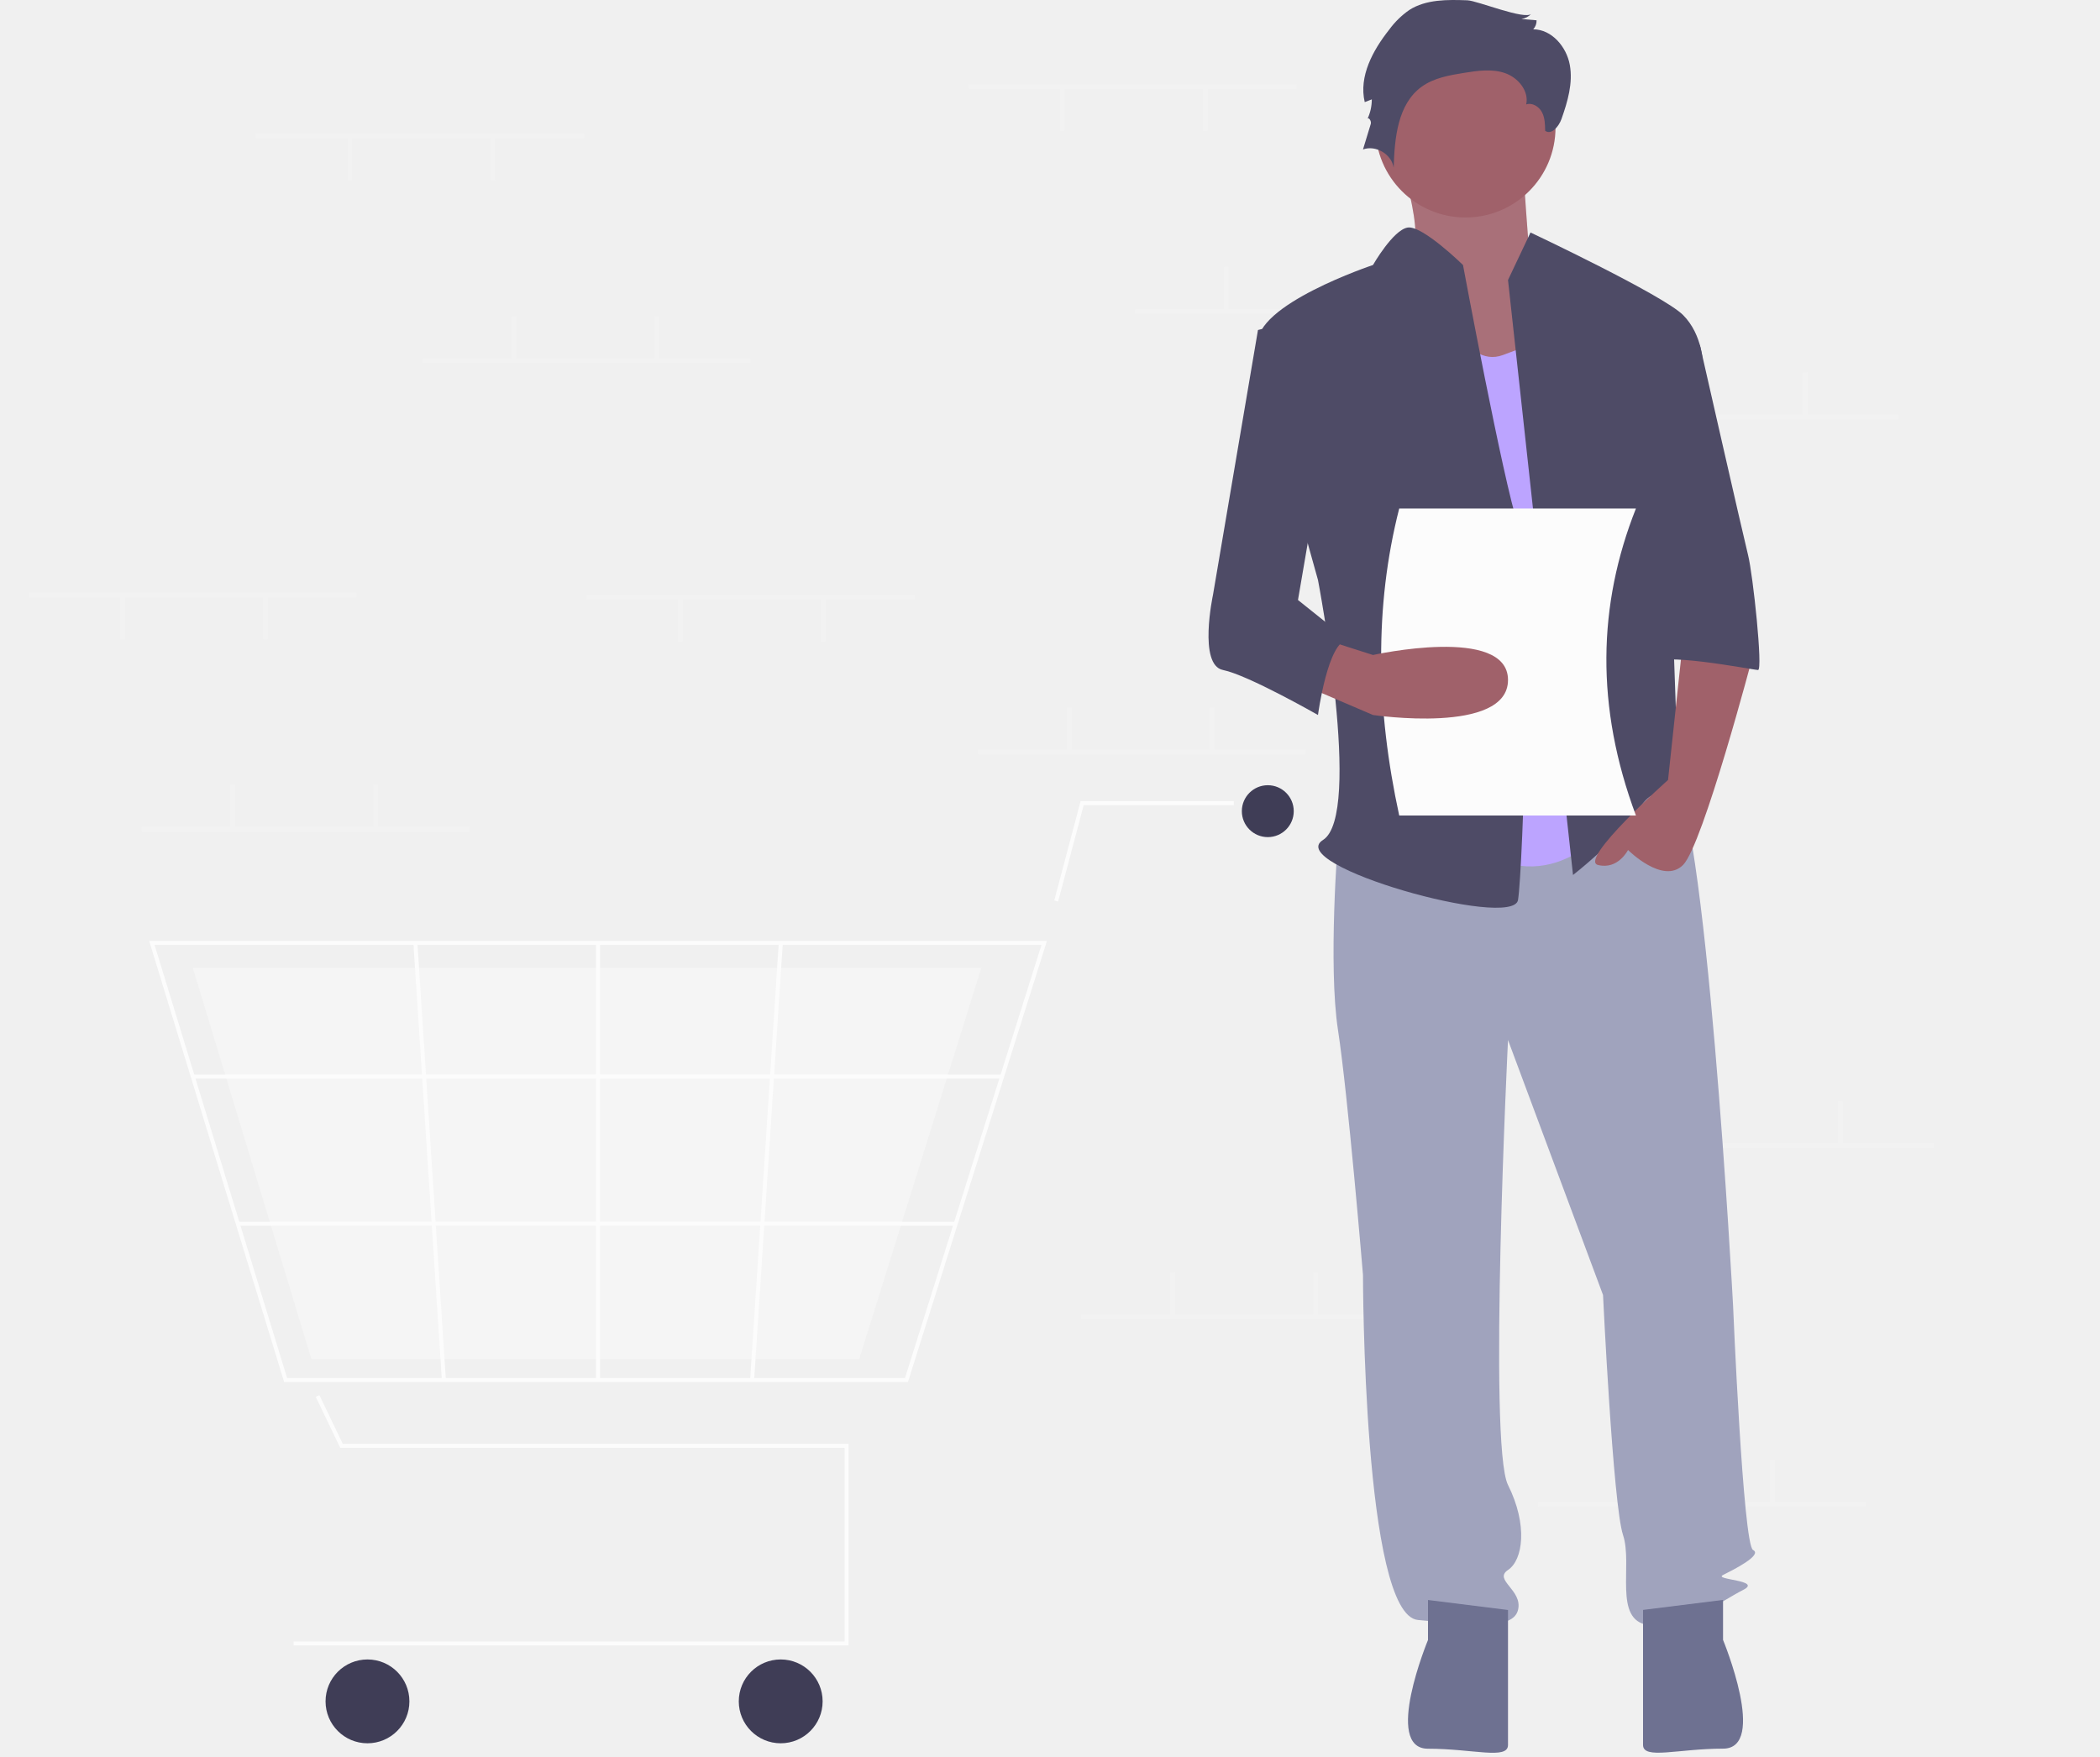
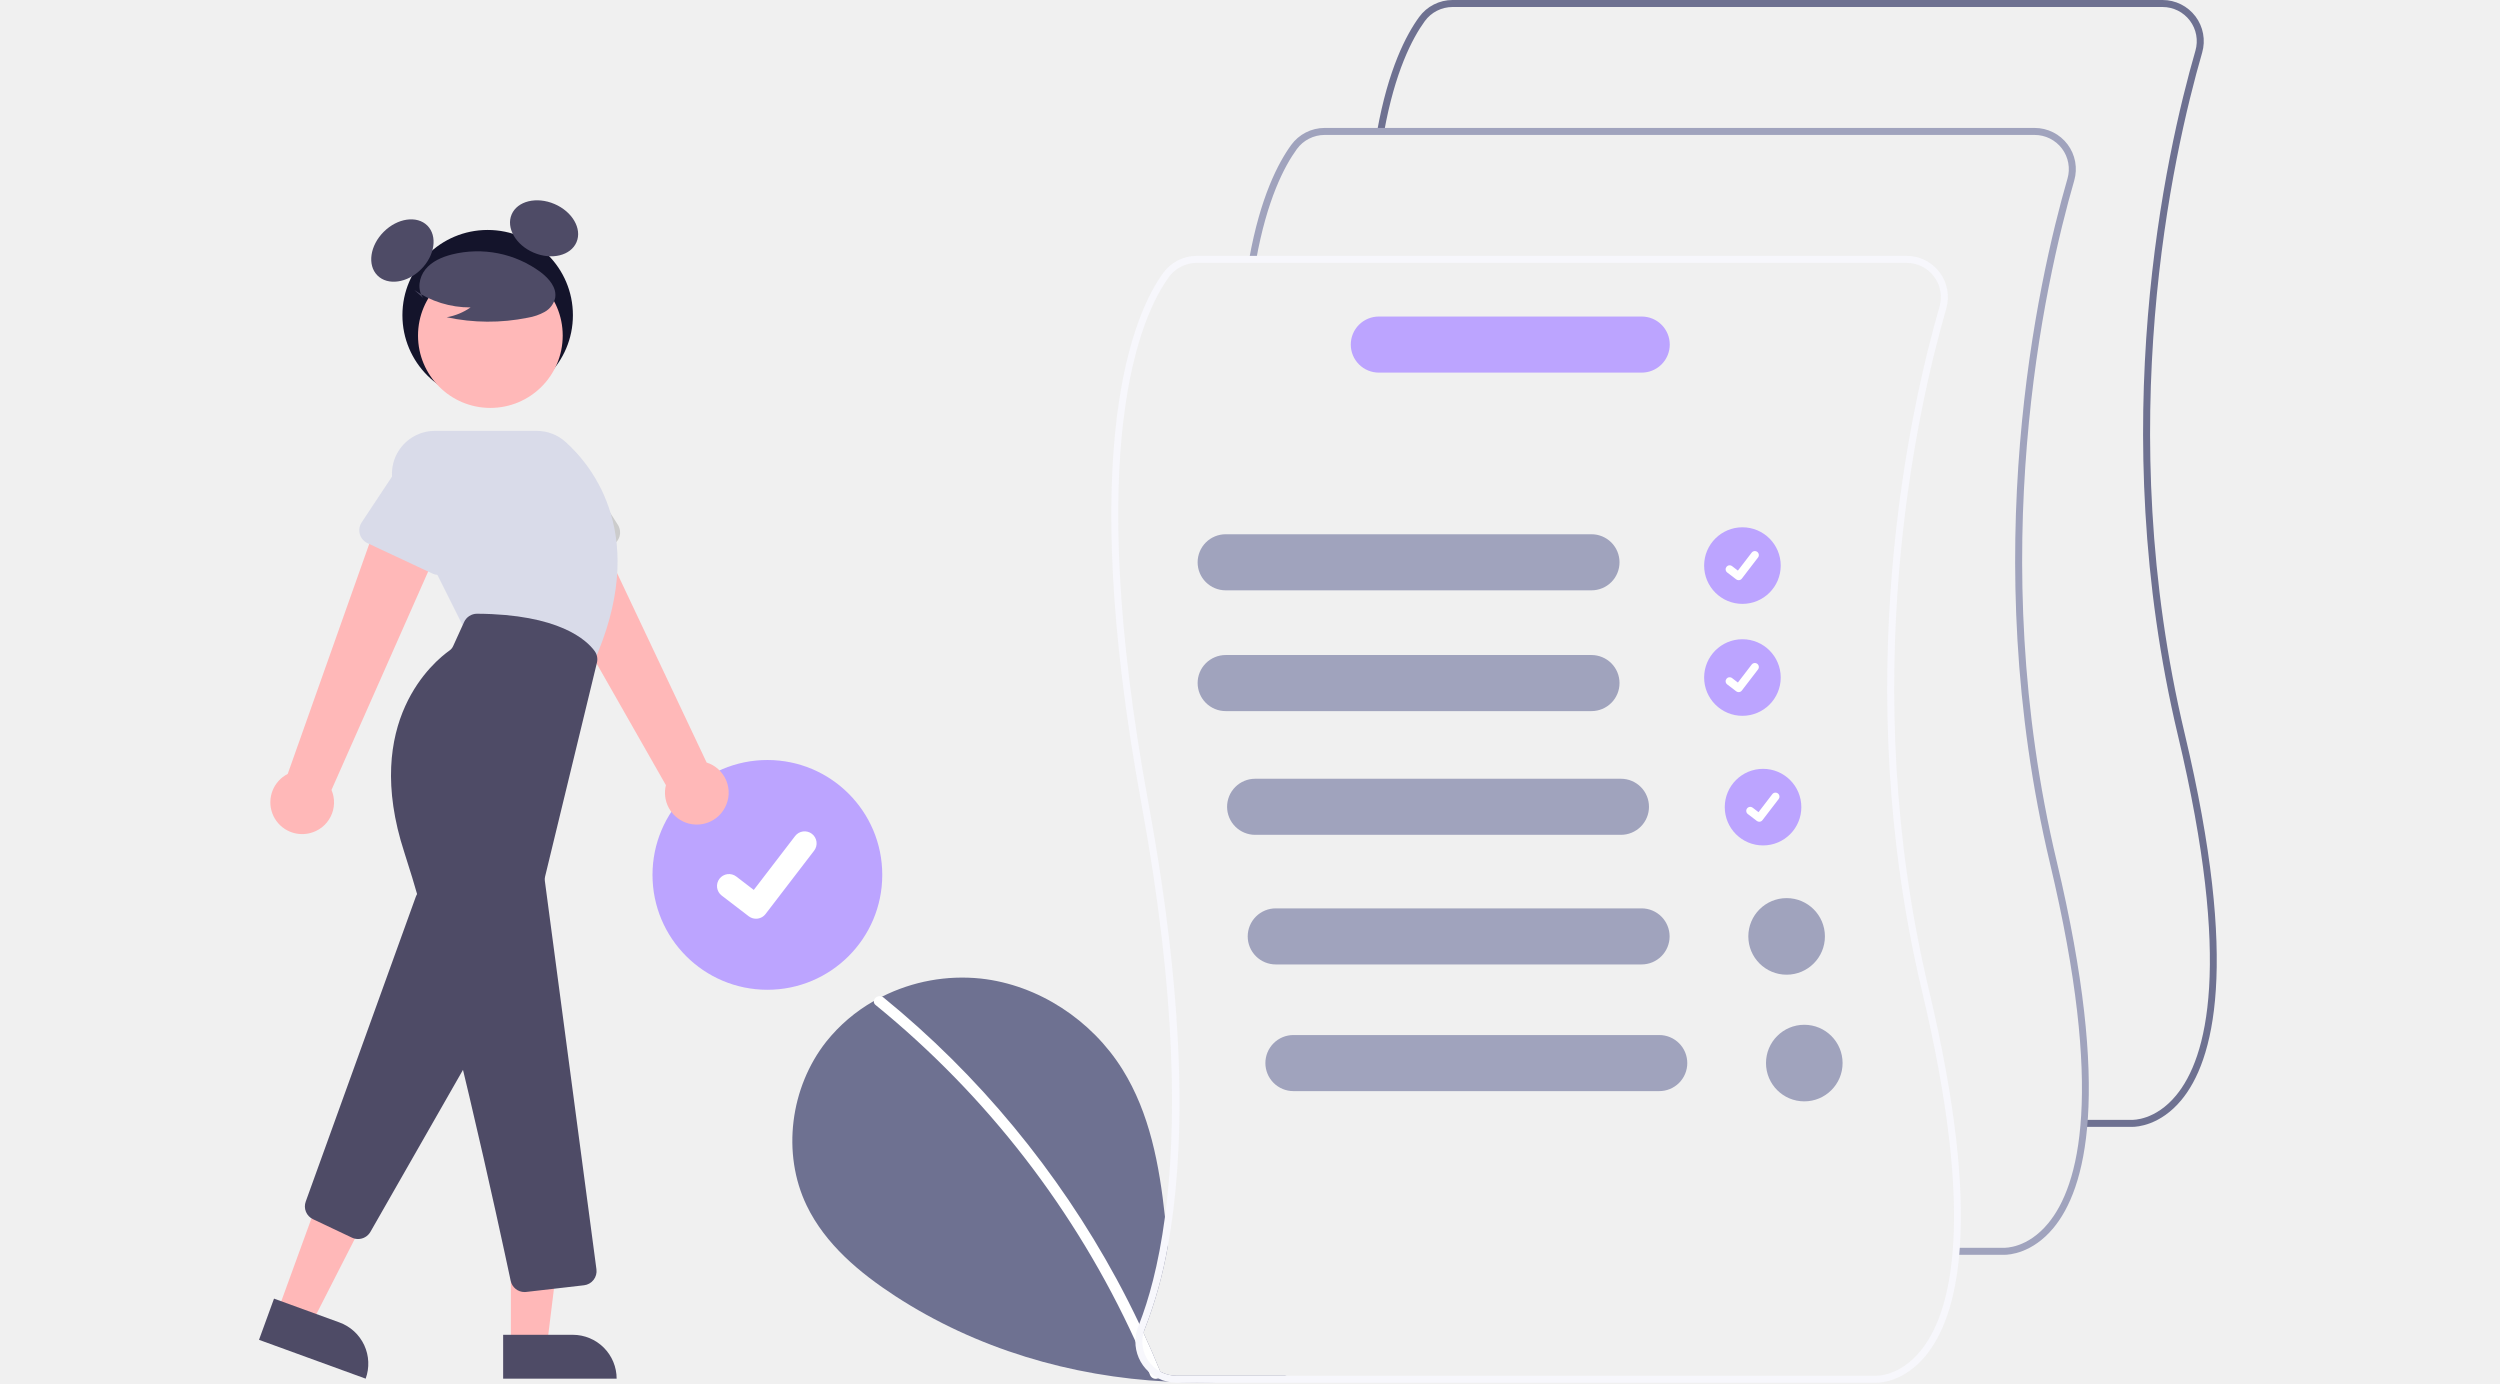
- <svg xmlns="http://www.w3.org/2000/svg" width="300" height="251" viewBox="0 0 300 251" fill="none">
-   <g clip-path="url(#clip0_1287:3479)">
-     <path d="M185.24 12.023H138.365V12.692H185.24V12.023Z" fill="#F2F2F2" />
-     <path d="M172.516 12.525H171.847V18.719H172.516V12.525Z" fill="#F2F2F2" />
-     <path d="M152.092 12.525H151.423V18.719H152.092V12.525Z" fill="#F2F2F2" />
-     <path d="M209.012 44.166H162.137V44.835H209.012V44.166Z" fill="#F2F2F2" />
-     <path d="M175.53 38.139H174.86V44.333H175.53V38.139Z" fill="#F2F2F2" />
-     <path d="M195.954 38.139H195.284V44.333H195.954V38.139Z" fill="#F2F2F2" />
-     <path d="M271.289 59.233H224.414V59.902H271.289V59.233Z" fill="#F2F2F2" />
-     <path d="M237.806 53.206H237.137V59.4H237.806V53.206Z" fill="#F2F2F2" />
-     <path d="M258.231 53.206H257.562V59.4H258.231V53.206Z" fill="#F2F2F2" />
-     <path d="M266.602 214.59H219.727V215.259H266.602V214.59Z" fill="#F2F2F2" />
-     <path d="M233.119 208.563H232.449V214.757H233.119V208.563Z" fill="#F2F2F2" />
-     <path d="M253.544 208.563H252.874V214.757H253.544V208.563Z" fill="#F2F2F2" />
-     <path d="M186.579 107.112H139.704V107.782H186.579V107.112Z" fill="#F2F2F2" />
-     <path d="M153.096 101.085H152.427V107.279H153.096V101.085Z" fill="#F2F2F2" />
-     <path d="M173.521 101.085H172.852V107.279H173.521V101.085Z" fill="#F2F2F2" />
-     <path d="M201.312 187.804H154.437V188.474H201.312V187.804Z" fill="#F2F2F2" />
-     <path d="M167.829 181.777H167.159V187.971H167.829V181.777Z" fill="#F2F2F2" />
-     <path d="M188.253 181.777H187.583V187.971H188.253V181.777Z" fill="#F2F2F2" />
-     <path d="M276.312 163.362H229.437V164.032H276.312V163.362Z" fill="#F2F2F2" />
-     <path d="M242.829 157.335H242.159V163.529H242.829V157.335Z" fill="#F2F2F2" />
-     <path d="M263.254 157.335H262.584V163.529H263.254V157.335Z" fill="#F2F2F2" />
-     <path d="M121.225 235.106H41.944V234.536H120.655V206.873H48.609L45.109 199.582L45.624 199.335L48.968 206.303H121.225V235.106Z" fill="#FCFCFC" />
-     <path d="M52.497 249.08C55.804 249.08 58.486 246.399 58.486 243.091C58.486 239.784 55.804 237.103 52.497 237.103C49.189 237.103 46.508 239.784 46.508 243.091C46.508 246.399 49.189 249.08 52.497 249.08Z" fill="#3F3D56" />
-     <path d="M111.529 249.08C114.836 249.08 117.518 246.399 117.518 243.091C117.518 239.784 114.836 237.103 111.529 237.103C108.221 237.103 105.54 239.784 105.54 243.091C105.54 246.399 108.221 249.08 111.529 249.08Z" fill="#3F3D56" />
-     <path d="M181.114 119.607C183.161 119.607 184.821 117.947 184.821 115.899C184.821 113.852 183.161 112.192 181.114 112.192C179.066 112.192 177.406 113.852 177.406 115.899C177.406 117.947 179.066 119.607 181.114 119.607Z" fill="#3F3D56" />
-     <path d="M129.705 197.462H40.592L21.311 134.436H149.562L149.445 134.807L129.705 197.462ZM41.014 196.892H129.286L148.784 135.007H22.081L41.014 196.892Z" fill="#FCFCFC" />
-     <path opacity="0.4" d="M122.749 194.182H44.479L27.543 138.286H140.191L140.088 138.615L122.749 194.182Z" fill="#FCFCFC" />
-     <path d="M151.16 128.806L150.608 128.659L154.372 114.473H176.266V115.044H154.811L151.16 128.806Z" fill="#FCFCFC" />
-     <path d="M143.154 153.544H27.542V154.114H143.154V153.544Z" fill="#FCFCFC" />
-     <path d="M136.533 174.557H33.971V175.127H136.533V174.557Z" fill="#FCFCFC" />
-     <path d="M85.72 134.722H85.149V197.177H85.72V134.722Z" fill="#FCFCFC" />
-     <path d="M111.256 134.704L107.162 197.157L107.731 197.195L111.826 134.741L111.256 134.704Z" fill="#FCFCFC" />
-     <path d="M59.625 134.703L59.056 134.74L63.126 197.195L63.696 197.158L59.625 134.703Z" fill="#FCFCFC" />
-     <path d="M199.356 20.717C199.356 20.717 204.251 34.648 201.239 36.791C198.227 38.934 211.405 56.437 211.405 56.437L227.218 52.151L218.558 37.506C218.558 37.506 217.429 22.861 217.429 20.717C217.429 18.574 199.356 20.717 199.356 20.717Z" fill="#A0616A" />
-     <path opacity="0.1" d="M199.356 20.717C199.356 20.717 204.251 34.648 201.239 36.791C198.227 38.934 211.405 56.437 211.405 56.437L227.218 52.151L218.558 37.506C218.558 37.506 217.429 22.861 217.429 20.717C217.429 18.574 199.356 20.717 199.356 20.717Z" fill="#FCFCFC" />
-     <path d="M191.141 120.018C191.141 120.018 189.712 137.878 191.141 147.165C192.57 156.452 194.713 182.17 194.713 182.17C194.713 182.17 194.713 230.749 202.571 231.463C210.43 232.178 216.145 232.892 216.859 230.035C217.573 227.177 213.287 225.748 215.43 224.319C217.573 222.891 218.288 217.89 215.43 212.175C212.573 206.46 215.43 148.594 215.43 148.594L229.004 185.028C229.004 185.028 230.433 215.032 231.861 219.319C233.29 223.605 230.433 231.463 235.433 232.178C240.434 232.892 246.149 228.606 249.007 227.177C251.864 225.748 244.72 225.748 246.149 225.034C247.578 224.319 251.864 222.176 250.436 221.462C249.007 220.747 247.578 186.457 247.578 186.457C247.578 186.457 243.649 113.231 238.648 110.374C233.647 107.516 230.433 112.438 230.433 112.438L191.141 120.018Z" fill="#A0A3BD" />
-     <path d="M203.999 228.606V234.321C203.999 234.321 197.57 249.857 203.999 249.857C210.429 249.857 215.429 251.467 215.429 249.323V230.035L203.999 228.606Z" fill="#6E7191" />
-     <path d="M246.149 228.596V234.311C246.149 234.311 252.579 249.846 246.149 249.846C239.72 249.846 234.719 251.456 234.719 249.313V230.025L246.149 228.596Z" fill="#6E7191" />
-     <path d="M209.358 31.076C216.46 31.076 222.217 25.319 222.217 18.217C222.217 11.115 216.46 5.358 209.358 5.358C202.256 5.358 196.499 11.115 196.499 18.217C196.499 25.319 202.256 31.076 209.358 31.076Z" fill="#A0616A" />
-     <path d="M205.429 42.149C205.429 42.149 209.001 52.865 214.716 50.722L220.431 48.579L230.433 117.16C230.433 117.16 222.574 128.591 211.144 121.447C199.714 114.303 205.429 42.149 205.429 42.149Z" fill="#BCA4FF" />
-     <path d="M215.43 40.006L218.644 33.219C218.644 33.219 237.576 42.149 240.433 45.007C243.291 47.864 243.291 52.151 243.291 52.151L238.29 70.011C238.29 70.011 239.719 109.302 239.719 110.731C239.719 112.16 244.72 120.018 241.148 117.161C237.576 114.303 236.861 111.445 234.004 115.732C231.146 120.018 224.717 125.019 224.717 125.019L215.43 40.006Z" fill="#4E4B66" />
-     <path d="M240.434 91.442L238.291 111.445C238.291 111.445 225.432 122.876 228.289 123.59C231.147 124.304 232.576 121.447 232.576 121.447C232.576 121.447 237.576 126.448 240.434 123.59C243.292 120.732 250.436 93.585 250.436 93.585L240.434 91.442Z" fill="#A0616A" />
-     <path d="M209.632 0.043C206.781 -0.058 203.73 -0.109 201.327 1.427C200.221 2.198 199.251 3.148 198.456 4.237C196.115 7.196 194.093 10.92 194.962 14.591L195.972 14.198C195.972 15.178 195.754 16.145 195.334 17.031C195.477 16.618 195.953 17.286 195.825 17.704L194.713 21.354C196.542 20.684 198.817 22.041 199.095 23.969C199.222 19.73 199.662 14.869 203.101 12.386C204.835 11.135 207.03 10.752 209.142 10.413C211.09 10.1 213.132 9.802 214.998 10.443C216.864 11.084 218.453 12.993 218.03 14.92C218.89 14.623 219.852 15.223 220.278 16.027C220.703 16.832 220.725 17.781 220.738 18.691C221.655 19.339 222.699 18.052 223.073 16.993C223.95 14.507 224.73 11.861 224.257 9.268C223.784 6.674 221.671 4.196 219.035 4.187C219.355 3.836 219.526 3.374 219.511 2.899L217.338 2.715C217.89 2.637 218.397 2.369 218.773 1.958C217.901 2.918 211.042 0.094 209.632 0.043Z" fill="#4E4B66" />
-     <path d="M209 37.863C209 37.863 203.185 32.164 201.092 32.513C198.999 32.862 196.141 37.863 196.141 37.863C196.141 37.863 178.996 43.578 179.71 49.293C180.425 55.008 188.283 82.87 188.283 82.87C188.283 82.87 194.712 116.446 188.997 120.018C183.282 123.59 216.144 132.877 216.859 128.591C217.573 124.304 219.002 81.441 216.859 75.011C214.715 68.582 209 37.863 209 37.863Z" fill="#4E4B66" />
-     <path d="M234.005 49.293H242.838C242.838 49.293 249.007 76.44 249.722 79.298C250.436 82.155 251.865 95.729 251.15 95.729C250.436 95.729 236.148 92.871 236.148 95.014L234.005 49.293Z" fill="#4E4B66" />
-     <path d="M233.705 116.518H199.888C196.588 101.337 196.312 86.67 199.888 72.656H233.705C228.248 86.418 227.907 100.985 233.705 116.518Z" fill="#FCFCFC" />
-     <path d="M186.14 97.872L196.141 102.158C196.141 102.158 215.43 105.016 215.43 97.158C215.43 89.299 196.141 93.586 196.141 93.586L189.711 91.53L186.14 97.872Z" fill="#A0616A" />
-     <path d="M188.283 45.007L179.711 47.15L173.281 85.013C173.281 85.013 171.138 95.014 174.71 95.729C178.282 96.443 188.283 102.158 188.283 102.158C188.283 102.158 189.712 91.442 192.57 91.442L185.426 85.727L189.712 60.723L188.283 45.007Z" fill="#4E4B66" />
-     <path d="M67.048 118.161H20.173V118.831H67.048V118.161Z" fill="#F2F2F2" />
-     <path d="M33.566 112.134H32.897V118.328H33.566V112.134Z" fill="#F2F2F2" />
-     <path d="M53.99 112.134H53.32V118.328H53.99V112.134Z" fill="#F2F2F2" />
-     <path d="M83.454 19.054H36.579V19.724H83.454V19.054Z" fill="#F2F2F2" />
-     <path d="M70.731 19.556H70.061V25.75H70.731V19.556Z" fill="#F2F2F2" />
-     <path d="M50.306 19.556H49.637V25.75H50.306V19.556Z" fill="#F2F2F2" />
-     <path d="M130.664 85.014H83.789V85.683H130.664V85.014Z" fill="#F2F2F2" />
-     <path d="M117.941 85.516H117.271V91.71H117.941V85.516Z" fill="#F2F2F2" />
-     <path d="M97.516 85.516H96.847V91.71H97.516V85.516Z" fill="#F2F2F2" />
-     <path d="M50.977 84.679H4.102V85.349H50.977V84.679Z" fill="#F2F2F2" />
-     <path d="M38.254 85.181H37.584V91.375H38.254V85.181Z" fill="#F2F2F2" />
-     <path d="M17.829 85.181H17.159V91.375H17.829V85.181Z" fill="#F2F2F2" />
-     <path d="M107.227 51.197H60.352V51.866H107.227V51.197Z" fill="#F2F2F2" />
-     <path d="M73.744 45.17H73.074V51.364H73.744V45.17Z" fill="#F2F2F2" />
-     <path d="M94.169 45.17H93.499V51.364H94.169V45.17Z" fill="#F2F2F2" />
+ <svg xmlns="http://www.w3.org/2000/svg" width="300" height="166" viewBox="0 0 300 166" fill="none">
+   <g clip-path="url(#clip0_1383_3274)">
+     <path d="M154.371 165.095C149.628 165.793 144.828 166.026 140.04 165.788C128.495 165.204 117.141 161.846 107.438 155.533C103.136 152.733 99.032 149.294 96.805 144.674C93.782 138.399 94.839 130.456 99.156 124.991C100.73 123.02 102.666 121.368 104.861 120.124C105.186 119.94 105.518 119.763 105.854 119.593C109.511 117.754 113.618 117.002 117.689 117.426C124.61 118.183 130.998 122.411 134.688 128.318C137.976 133.585 139.121 139.799 139.797 146.028C139.924 147.201 140.033 148.378 140.139 149.548C139.551 152.938 138.626 156.261 137.379 159.467C137.315 159.624 137.263 159.784 137.223 159.948C137.93 161.482 138.603 163.03 139.241 164.593C139.841 164.919 140.514 165.089 141.196 165.088H154.343L154.371 165.095Z" fill="#6E7191" />
+     <path d="M138.969 165.396C138.882 165.434 138.788 165.456 138.692 165.458C138.597 165.46 138.502 165.443 138.413 165.408C138.324 165.373 138.243 165.321 138.175 165.255C138.106 165.188 138.052 165.109 138.015 165.021C137.958 164.886 137.905 164.752 137.848 164.618C137.339 163.381 136.806 162.155 136.247 160.942C129.097 145.28 118.431 131.478 105.08 120.608C105.003 120.554 104.942 120.481 104.904 120.396C104.865 120.311 104.85 120.217 104.861 120.124C104.88 120.017 104.923 119.916 104.987 119.829C105.051 119.742 105.134 119.67 105.229 119.619C105.325 119.568 105.43 119.539 105.539 119.535C105.647 119.53 105.755 119.55 105.854 119.594C105.907 119.618 105.957 119.649 106.002 119.685C111.715 124.338 116.955 129.542 121.648 135.221C126.341 140.896 130.474 147.011 133.988 153.483C134.946 155.25 135.856 157.043 136.717 158.859C136.887 159.22 137.057 159.584 137.223 159.948C137.93 161.482 138.602 163.031 139.241 164.593C139.252 164.618 139.262 164.646 139.273 164.671C139.306 164.738 139.323 164.811 139.325 164.885C139.328 164.959 139.314 165.033 139.285 165.102C139.256 165.171 139.213 165.232 139.159 165.283C139.104 165.333 139.039 165.372 138.969 165.396Z" fill="white" />
+     <path d="M92.086 118.773C99.7 118.773 105.872 112.601 105.872 104.987C105.872 97.373 99.7 91.201 92.086 91.201C84.472 91.201 78.3 97.373 78.3 104.987C78.3 112.601 84.472 118.773 92.086 118.773Z" fill="#BCA4FF" />
+     <path d="M90.719 110.246C90.409 110.247 90.107 110.146 89.859 109.96L89.843 109.949L86.604 107.468C86.453 107.353 86.327 107.21 86.233 107.046C86.138 106.883 86.076 106.702 86.052 106.515C86.027 106.327 86.039 106.137 86.088 105.954C86.137 105.771 86.221 105.6 86.336 105.45C86.451 105.3 86.594 105.174 86.758 105.079C86.922 104.985 87.102 104.923 87.29 104.898C87.477 104.874 87.668 104.886 87.85 104.935C88.033 104.984 88.204 105.068 88.354 105.183L90.453 106.792L95.412 100.325C95.527 100.175 95.671 100.049 95.834 99.954C95.998 99.86 96.178 99.798 96.366 99.774C96.553 99.749 96.744 99.761 96.926 99.81C97.109 99.859 97.28 99.943 97.43 100.058L97.399 100.1L97.431 100.059C97.734 100.292 97.931 100.635 97.981 101.013C98.031 101.391 97.929 101.774 97.697 102.077L91.864 109.684C91.729 109.86 91.556 110.002 91.357 110.099C91.159 110.196 90.94 110.247 90.719 110.246V110.246Z" fill="white" />
+     <path d="M58.519 48.055C64.169 48.055 68.749 43.475 68.749 37.825C68.749 32.175 64.169 27.595 58.519 27.595C52.869 27.595 48.289 32.175 48.289 37.825C48.289 43.475 52.869 48.055 58.519 48.055Z" fill="#14142B" />
+     <path d="M50.534 32.31C52.187 30.657 52.522 28.311 51.282 27.071C50.042 25.832 47.697 26.167 46.044 27.82C44.391 29.473 44.056 31.818 45.296 33.058C46.536 34.298 48.881 33.963 50.534 32.31Z" fill="#4E4B66" />
+     <path d="M69.181 29.061C69.87 27.448 68.686 25.397 66.536 24.478C64.386 23.56 62.084 24.123 61.396 25.735C60.707 27.348 61.891 29.399 64.041 30.318C66.191 31.236 68.493 30.673 69.181 29.061Z" fill="#4E4B66" />
+     <path d="M87.005 96.888C87.264 96.396 87.412 95.854 87.438 95.3C87.464 94.745 87.369 94.192 87.158 93.678C86.947 93.165 86.626 92.703 86.218 92.327C85.81 91.951 85.324 91.669 84.795 91.501L70.013 60.231L63.252 64.972L79.908 94.218C79.684 95.126 79.801 96.084 80.237 96.911C80.672 97.738 81.396 98.376 82.271 98.706C83.146 99.035 84.111 99.031 84.984 98.696C85.856 98.361 86.576 97.718 87.005 96.888V96.888Z" fill="#FFB8B8" />
+     <path d="M73.403 65.448L65.552 68.958C65.329 69.058 65.087 69.109 64.842 69.106C64.597 69.104 64.356 69.049 64.135 68.946C63.913 68.842 63.717 68.691 63.558 68.505C63.4 68.318 63.284 68.099 63.218 67.864L60.903 59.609C60.398 58.463 60.369 57.164 60.821 55.996C61.272 54.829 62.169 53.888 63.313 53.38C64.457 52.873 65.756 52.84 66.925 53.288C68.094 53.737 69.037 54.63 69.548 55.773L74.144 62.978C74.275 63.184 74.361 63.417 74.394 63.659C74.428 63.901 74.409 64.148 74.339 64.383C74.269 64.617 74.149 64.833 73.987 65.017C73.826 65.201 73.626 65.348 73.403 65.448V65.448Z" fill="#CCCCCC" />
+     <path d="M37.146 99.988C37.687 99.862 38.194 99.62 38.63 99.277C39.067 98.934 39.424 98.5 39.675 98.005C39.926 97.51 40.065 96.966 40.083 96.411C40.1 95.856 39.996 95.304 39.778 94.793L53.777 63.166L45.769 61.149L34.526 92.872C33.693 93.296 33.045 94.011 32.704 94.881C32.363 95.751 32.353 96.716 32.676 97.594C32.998 98.471 33.632 99.199 34.456 99.64C35.28 100.081 36.237 100.205 37.146 99.988H37.146Z" fill="#FFB8B8" />
+     <path d="M33.33 157.315L37.402 158.798L45.059 143.797L39.049 141.608L33.33 157.315Z" fill="#FFB8B8" />
+     <path d="M43.88 165.439L31.081 160.779L32.882 155.834L40.736 158.694C42.047 159.171 43.115 160.15 43.705 161.415C44.294 162.68 44.357 164.128 43.88 165.439V165.439V165.439Z" fill="#4E4B66" />
+     <path d="M42.963 148.683C42.713 148.683 42.466 148.627 42.24 148.521L37.56 146.304C37.177 146.124 36.874 145.807 36.713 145.415C36.551 145.023 36.542 144.585 36.688 144.187L49.896 107.611C50.005 107.308 50.198 107.043 50.452 106.845C50.707 106.648 51.012 106.526 51.332 106.495C51.653 106.464 51.976 106.524 52.263 106.669C52.551 106.814 52.791 107.038 52.957 107.314L59.943 118.957C60.098 119.216 60.182 119.512 60.185 119.815C60.188 120.117 60.111 120.415 59.961 120.678L44.448 147.827C44.297 148.087 44.081 148.304 43.82 148.454C43.559 148.604 43.264 148.683 42.963 148.683V148.683Z" fill="#4E4B66" />
+     <path d="M58.844 48.95C63.639 48.95 67.526 45.063 67.526 40.268C67.526 35.473 63.639 31.585 58.844 31.585C54.049 31.585 50.162 35.473 50.162 40.268C50.162 45.063 54.049 48.95 58.844 48.95Z" fill="#FFB8B8" />
+     <path d="M71.126 79.742L55.753 75.514L47.577 59.162C47.184 58.377 46.999 57.504 47.038 56.626C47.078 55.749 47.341 54.896 47.803 54.149C48.264 53.402 48.91 52.785 49.677 52.358C50.444 51.93 51.307 51.705 52.186 51.705H64.416C65.686 51.705 66.911 52.173 67.856 53.021C71.137 55.96 78.03 64.433 71.192 79.594L71.126 79.742Z" fill="#D9DBE9" />
+     <path d="M51.883 68.822L44.094 65.176C43.873 65.073 43.676 64.922 43.518 64.736C43.359 64.549 43.243 64.331 43.177 64.095C43.111 63.859 43.096 63.612 43.134 63.371C43.172 63.129 43.261 62.898 43.396 62.694L48.13 55.546C48.667 54.415 49.63 53.543 50.809 53.122C51.988 52.701 53.286 52.764 54.418 53.298C55.55 53.832 56.425 54.793 56.849 55.971C57.274 57.148 57.214 58.447 56.684 59.58L54.236 67.768C54.166 68.002 54.046 68.219 53.885 68.403C53.723 68.587 53.524 68.734 53.301 68.834C53.077 68.934 52.835 68.985 52.59 68.983C52.346 68.981 52.104 68.926 51.883 68.822V68.822Z" fill="#D9DBE9" />
+     <path d="M61.306 161.415H65.639L67.701 144.699L61.305 144.699L61.306 161.415Z" fill="#FFB8B8" />
+     <path d="M73.997 165.438L60.377 165.439L60.377 160.177L68.734 160.176C70.13 160.176 71.469 160.731 72.456 161.718C73.442 162.704 73.997 164.043 73.997 165.438V165.438Z" fill="#4E4B66" />
+     <path d="M62.942 155.045C62.552 155.046 62.174 154.912 61.872 154.666C61.569 154.421 61.361 154.078 61.281 153.697C60.036 147.827 53.566 117.764 48.516 102.278C43.379 86.523 52.128 79.347 53.934 78.068C54.127 77.932 54.28 77.748 54.377 77.533L55.69 74.647C55.826 74.349 56.044 74.096 56.32 73.919C56.596 73.742 56.916 73.647 57.244 73.647H57.255C67.092 73.706 70.399 76.807 71.364 78.138C71.506 78.336 71.604 78.563 71.65 78.802C71.696 79.042 71.689 79.289 71.63 79.526L65.406 105.205C65.368 105.364 65.359 105.529 65.38 105.692L71.573 152.317C71.603 152.541 71.588 152.769 71.528 152.987C71.469 153.206 71.367 153.41 71.228 153.588C71.089 153.766 70.916 153.915 70.719 154.026C70.522 154.137 70.305 154.207 70.08 154.233L63.142 155.034C63.075 155.041 63.009 155.045 62.942 155.045V155.045Z" fill="#4E4B66" />
+     <path d="M49.721 34.806C51.705 36.174 54.059 36.902 56.469 36.892C55.61 37.488 54.631 37.891 53.601 38.072C56.805 38.759 60.116 38.778 63.327 38.127C64.041 38.012 64.73 37.776 65.363 37.427C65.679 37.251 65.954 37.01 66.17 36.721C66.387 36.431 66.54 36.099 66.62 35.747C66.833 34.528 65.883 33.42 64.896 32.674C63.385 31.548 61.642 30.773 59.794 30.404C57.947 30.035 56.04 30.081 54.212 30.539C53.019 30.847 51.823 31.368 51.048 32.327C50.273 33.285 50.043 34.763 50.782 35.75L49.721 34.806Z" fill="#4E4B66" />
+     <path d="M209.091 72.466C211.629 72.466 213.687 70.409 213.687 67.871C213.687 65.333 211.629 63.275 209.091 63.275C206.554 63.275 204.496 65.333 204.496 67.871C204.496 70.409 206.554 72.466 209.091 72.466Z" fill="#BCA4FF" />
+     <path d="M208.636 69.623C208.533 69.624 208.432 69.59 208.349 69.528L208.344 69.524L207.264 68.697C207.214 68.659 207.172 68.611 207.14 68.557C207.108 68.502 207.088 68.442 207.079 68.379C207.071 68.317 207.075 68.253 207.091 68.192C207.108 68.131 207.136 68.074 207.174 68.024C207.213 67.974 207.26 67.932 207.315 67.9C207.37 67.869 207.43 67.848 207.493 67.84C207.555 67.832 207.619 67.836 207.68 67.853C207.741 67.869 207.798 67.897 207.848 67.936L208.547 68.472L210.2 66.316C210.239 66.266 210.286 66.224 210.341 66.193C210.396 66.161 210.456 66.141 210.518 66.132C210.581 66.124 210.644 66.128 210.705 66.145C210.766 66.161 210.823 66.189 210.873 66.228L210.863 66.241L210.873 66.228C210.974 66.305 211.04 66.419 211.057 66.546C211.073 66.672 211.039 66.799 210.962 66.9L209.018 69.436C208.973 69.495 208.915 69.542 208.849 69.574C208.783 69.607 208.71 69.624 208.636 69.623V69.623Z" fill="white" />
+     <path d="M209.091 85.899C211.629 85.899 213.687 83.841 213.687 81.303C213.687 78.765 211.629 76.708 209.091 76.708C206.554 76.708 204.496 78.765 204.496 81.303C204.496 83.841 206.554 85.899 209.091 85.899Z" fill="#BCA4FF" />
+     <path d="M208.636 83.056C208.533 83.056 208.432 83.023 208.349 82.961L208.344 82.957L207.264 82.13C207.214 82.092 207.172 82.044 207.14 81.99C207.108 81.935 207.088 81.875 207.079 81.812C207.071 81.75 207.075 81.686 207.091 81.625C207.108 81.564 207.136 81.507 207.174 81.457C207.213 81.407 207.26 81.365 207.315 81.333C207.37 81.302 207.43 81.281 207.493 81.273C207.555 81.265 207.619 81.269 207.68 81.285C207.741 81.302 207.798 81.33 207.848 81.369L208.547 81.905L210.2 79.749C210.239 79.699 210.286 79.657 210.341 79.626C210.396 79.594 210.456 79.574 210.518 79.565C210.581 79.557 210.644 79.561 210.705 79.578C210.766 79.594 210.823 79.622 210.873 79.66L210.863 79.674L210.873 79.66C210.974 79.738 211.04 79.852 211.057 79.978C211.073 80.105 211.039 80.232 210.962 80.333L209.018 82.869C208.973 82.927 208.915 82.975 208.849 83.007C208.783 83.04 208.71 83.056 208.636 83.056V83.056Z" fill="white" />
+     <path d="M211.566 101.452C214.104 101.452 216.161 99.395 216.161 96.857C216.161 94.319 214.104 92.261 211.566 92.261C209.028 92.261 206.971 94.319 206.971 96.857C206.971 99.395 209.028 101.452 211.566 101.452Z" fill="#BCA4FF" />
+     <path d="M211.111 98.61C211.007 98.61 210.907 98.577 210.824 98.515L210.819 98.511L209.739 97.684C209.689 97.646 209.646 97.598 209.615 97.543C209.583 97.489 209.562 97.428 209.554 97.366C209.546 97.303 209.55 97.24 209.566 97.179C209.582 97.118 209.61 97.061 209.649 97.011C209.687 96.96 209.735 96.918 209.79 96.887C209.844 96.855 209.905 96.835 209.967 96.827C210.03 96.819 210.093 96.823 210.154 96.839C210.215 96.856 210.272 96.884 210.322 96.922L211.022 97.459L212.675 95.303C212.713 95.253 212.761 95.211 212.816 95.179C212.87 95.148 212.93 95.127 212.993 95.119C213.055 95.111 213.119 95.115 213.18 95.131C213.241 95.148 213.298 95.176 213.348 95.214L213.337 95.228L213.348 95.214C213.449 95.292 213.515 95.406 213.531 95.532C213.548 95.658 213.514 95.786 213.437 95.887L211.492 98.423C211.447 98.481 211.39 98.528 211.323 98.561C211.257 98.593 211.184 98.61 211.111 98.61V98.61Z" fill="white" />
+     <path d="M255.879 135.225C255.831 135.225 255.801 135.223 255.791 135.223L250.085 135.223V134.382H255.811C255.944 134.387 258.648 134.463 261.141 131.439C264.854 126.933 267.904 115.776 261.343 88.22C252.521 51.167 259.879 18.432 263.452 6.078C263.628 5.467 263.659 4.823 263.544 4.198C263.428 3.573 263.169 2.982 262.786 2.475C262.403 1.967 261.908 1.555 261.338 1.271C260.769 0.988 260.141 0.84 259.505 0.841H174.302C173.654 0.842 173.016 0.996 172.438 1.29C171.861 1.583 171.361 2.009 170.979 2.532C169.466 4.615 167.388 8.614 166.089 15.847L165.261 15.698C166.589 8.309 168.733 4.191 170.299 2.038C170.759 1.407 171.361 0.894 172.057 0.54C172.752 0.186 173.521 0.001 174.302 2.28943e-06H259.505C260.272 -0.001 261.028 0.177 261.714 0.519C262.4 0.86 262.997 1.357 263.459 1.969C263.92 2.581 264.232 3.292 264.371 4.046C264.51 4.8 264.472 5.576 264.26 6.312C260.705 18.602 253.386 51.167 262.161 88.025C268.815 115.969 265.616 127.367 261.762 132.009C259.219 135.07 256.418 135.225 255.879 135.225Z" fill="#6E7191" />
+     <path d="M240.526 150.577C240.479 150.577 240.449 150.575 240.438 150.575L234.733 150.576V149.734H240.459C240.592 149.738 243.296 149.815 245.788 146.792C249.502 142.285 252.552 131.128 245.991 103.572C237.168 66.519 244.527 33.784 248.099 21.43C248.276 20.819 248.307 20.175 248.191 19.55C248.076 18.925 247.817 18.334 247.434 17.827C247.051 17.319 246.555 16.907 245.986 16.623C245.417 16.34 244.789 16.192 244.153 16.193H158.949C158.301 16.194 157.663 16.348 157.086 16.642C156.508 16.935 156.009 17.361 155.627 17.884C154.113 19.967 152.036 23.966 150.736 31.199L149.908 31.05C151.236 23.661 153.381 19.543 154.946 17.39C155.406 16.759 156.009 16.246 156.704 15.892C157.4 15.538 158.169 15.353 158.949 15.352H244.153C244.919 15.351 245.676 15.529 246.362 15.871C247.048 16.212 247.645 16.709 248.106 17.321C248.567 17.933 248.88 18.644 249.019 19.398C249.158 20.152 249.12 20.928 248.908 21.664C245.353 33.954 238.033 66.519 246.809 103.377C253.462 131.321 250.264 142.719 246.409 147.361C243.867 150.422 241.065 150.577 240.526 150.577Z" fill="#A0A3BD" />
+     <path d="M231.456 118.731C222.679 81.872 230 49.305 233.556 37.018C233.768 36.281 233.805 35.505 233.666 34.752C233.527 33.998 233.214 33.287 232.753 32.675C232.292 32.063 231.695 31.566 231.01 31.224C230.324 30.882 229.568 30.704 228.801 30.704H143.596C142.816 30.705 142.047 30.89 141.352 31.244C140.656 31.598 140.054 32.11 139.594 32.74C136.155 37.47 129.018 53.155 136.989 96.553C141.252 119.77 141.189 135.6 139.796 146.028C139.015 151.899 137.809 156.056 136.717 158.859L136.6 159.156C136.37 159.724 136.25 160.329 136.247 160.941C136.239 161.633 136.377 162.318 136.653 162.951C136.929 163.585 137.337 164.153 137.848 164.618C138.182 164.93 138.559 165.192 138.969 165.395C139.309 165.569 139.668 165.701 140.04 165.788C140.418 165.88 140.806 165.926 141.196 165.926H225.086C225.097 165.926 225.125 165.929 225.175 165.929C225.712 165.929 228.515 165.774 231.057 162.712C234.91 158.071 238.109 146.674 231.456 118.731ZM230.435 162.143C227.943 165.169 225.238 165.091 225.108 165.088H141.196C140.524 165.088 139.862 164.923 139.269 164.608C138.675 164.293 138.168 163.838 137.791 163.282C137.46 162.801 137.237 162.253 137.139 161.678C137.041 161.102 137.069 160.512 137.222 159.948C137.262 159.784 137.314 159.624 137.378 159.467C138.626 156.261 139.55 152.938 140.139 149.548C142.132 138.678 142.504 121.905 137.816 96.401C129.905 53.324 136.901 37.877 140.273 33.235C140.656 32.713 141.156 32.288 141.733 31.994C142.31 31.701 142.948 31.547 143.596 31.546H228.801C229.437 31.545 230.064 31.692 230.633 31.976C231.202 32.259 231.698 32.671 232.08 33.179C232.463 33.687 232.722 34.276 232.838 34.901C232.953 35.526 232.922 36.17 232.747 36.781C229.173 49.135 221.817 81.872 230.64 118.925C237.201 146.48 234.15 157.636 230.435 162.143Z" fill="#F7F7FC" />
+     <path d="M190.978 70.84H147.08C146.187 70.84 145.331 70.486 144.7 69.855C144.069 69.223 143.715 68.368 143.715 67.475C143.715 66.583 144.069 65.727 144.7 65.096C145.331 64.465 146.187 64.11 147.08 64.11H190.978C191.871 64.11 192.727 64.465 193.358 65.096C193.989 65.727 194.343 66.583 194.343 67.475C194.343 68.368 193.989 69.223 193.358 69.855C192.727 70.486 191.871 70.84 190.978 70.84V70.84Z" fill="#A0A3BD" />
+     <path d="M190.978 85.333H147.08C146.187 85.333 145.331 84.979 144.7 84.348C144.069 83.717 143.715 82.861 143.715 81.968C143.715 81.076 144.069 80.22 144.7 79.589C145.331 78.958 146.187 78.603 147.08 78.603H190.978C191.871 78.603 192.727 78.958 193.358 79.589C193.989 80.22 194.343 81.076 194.343 81.968C194.343 82.861 193.989 83.717 193.358 84.348C192.727 84.979 191.871 85.333 190.978 85.333V85.333Z" fill="#A0A3BD" />
+     <path d="M194.514 100.18H150.615C149.722 100.18 148.867 99.825 148.236 99.194C147.604 98.563 147.25 97.707 147.25 96.815C147.25 95.923 147.604 95.067 148.236 94.436C148.867 93.805 149.722 93.45 150.615 93.45H194.514C195.406 93.45 196.262 93.805 196.893 94.436C197.524 95.067 197.878 95.923 197.878 96.815C197.878 97.707 197.524 98.563 196.893 99.194C196.262 99.825 195.406 100.18 194.514 100.18V100.18Z" fill="#A0A3BD" />
+     <path d="M196.988 115.733H153.089C152.197 115.733 151.341 115.379 150.71 114.748C150.079 114.117 149.725 113.261 149.725 112.368C149.725 111.476 150.079 110.62 150.71 109.989C151.341 109.358 152.197 109.004 153.089 109.004H196.988C197.881 109.004 198.736 109.358 199.367 109.989C199.998 110.62 200.353 111.476 200.353 112.368C200.353 113.261 199.998 114.117 199.367 114.748C198.736 115.379 197.881 115.733 196.988 115.733Z" fill="#A0A3BD" />
+     <path d="M197.006 44.714H165.461C165.019 44.714 164.581 44.627 164.172 44.458C163.764 44.289 163.392 44.042 163.08 43.729C162.767 43.417 162.519 43.046 162.349 42.637C162.18 42.229 162.093 41.791 162.093 41.349C162.093 40.907 162.18 40.469 162.349 40.06C162.519 39.652 162.767 39.281 163.08 38.968C163.392 38.656 163.764 38.408 164.172 38.239C164.581 38.07 165.019 37.983 165.461 37.984H197.006C197.899 37.984 198.754 38.338 199.385 38.969C200.017 39.6 200.371 40.456 200.371 41.349C200.371 42.241 200.017 43.097 199.385 43.728C198.754 44.359 197.899 44.714 197.006 44.714Z" fill="#BCA4FF" />
+     <path d="M214.394 116.964C216.932 116.964 218.99 114.907 218.99 112.369C218.99 109.831 216.932 107.773 214.394 107.773C211.856 107.773 209.799 109.831 209.799 112.369C209.799 114.907 211.856 116.964 214.394 116.964Z" fill="#A0A3BD" />
+     <path d="M199.109 130.934H155.211C154.318 130.934 153.462 130.579 152.831 129.948C152.2 129.317 151.846 128.461 151.846 127.569C151.846 126.676 152.2 125.82 152.831 125.189C153.462 124.558 154.318 124.204 155.211 124.204H199.109C200.002 124.204 200.858 124.558 201.489 125.189C202.12 125.82 202.474 126.676 202.474 127.569C202.474 128.461 202.12 129.317 201.489 129.948C200.858 130.579 200.002 130.934 199.109 130.934Z" fill="#A0A3BD" />
+     <path d="M216.515 132.164C219.053 132.164 221.111 130.107 221.111 127.569C221.111 125.031 219.053 122.973 216.515 122.973C213.977 122.973 211.92 125.031 211.92 127.569C211.92 130.107 213.977 132.164 216.515 132.164Z" fill="#A0A3BD" />
  </g>
  <defs>
-     <clipPath id="clip0_1287:3479">
-       <rect width="300" height="250.437" fill="white" />
+     <clipPath id="clip0_1383_3274">
+       <rect width="300" height="165.944" fill="white" />
    </clipPath>
  </defs>
</svg>
